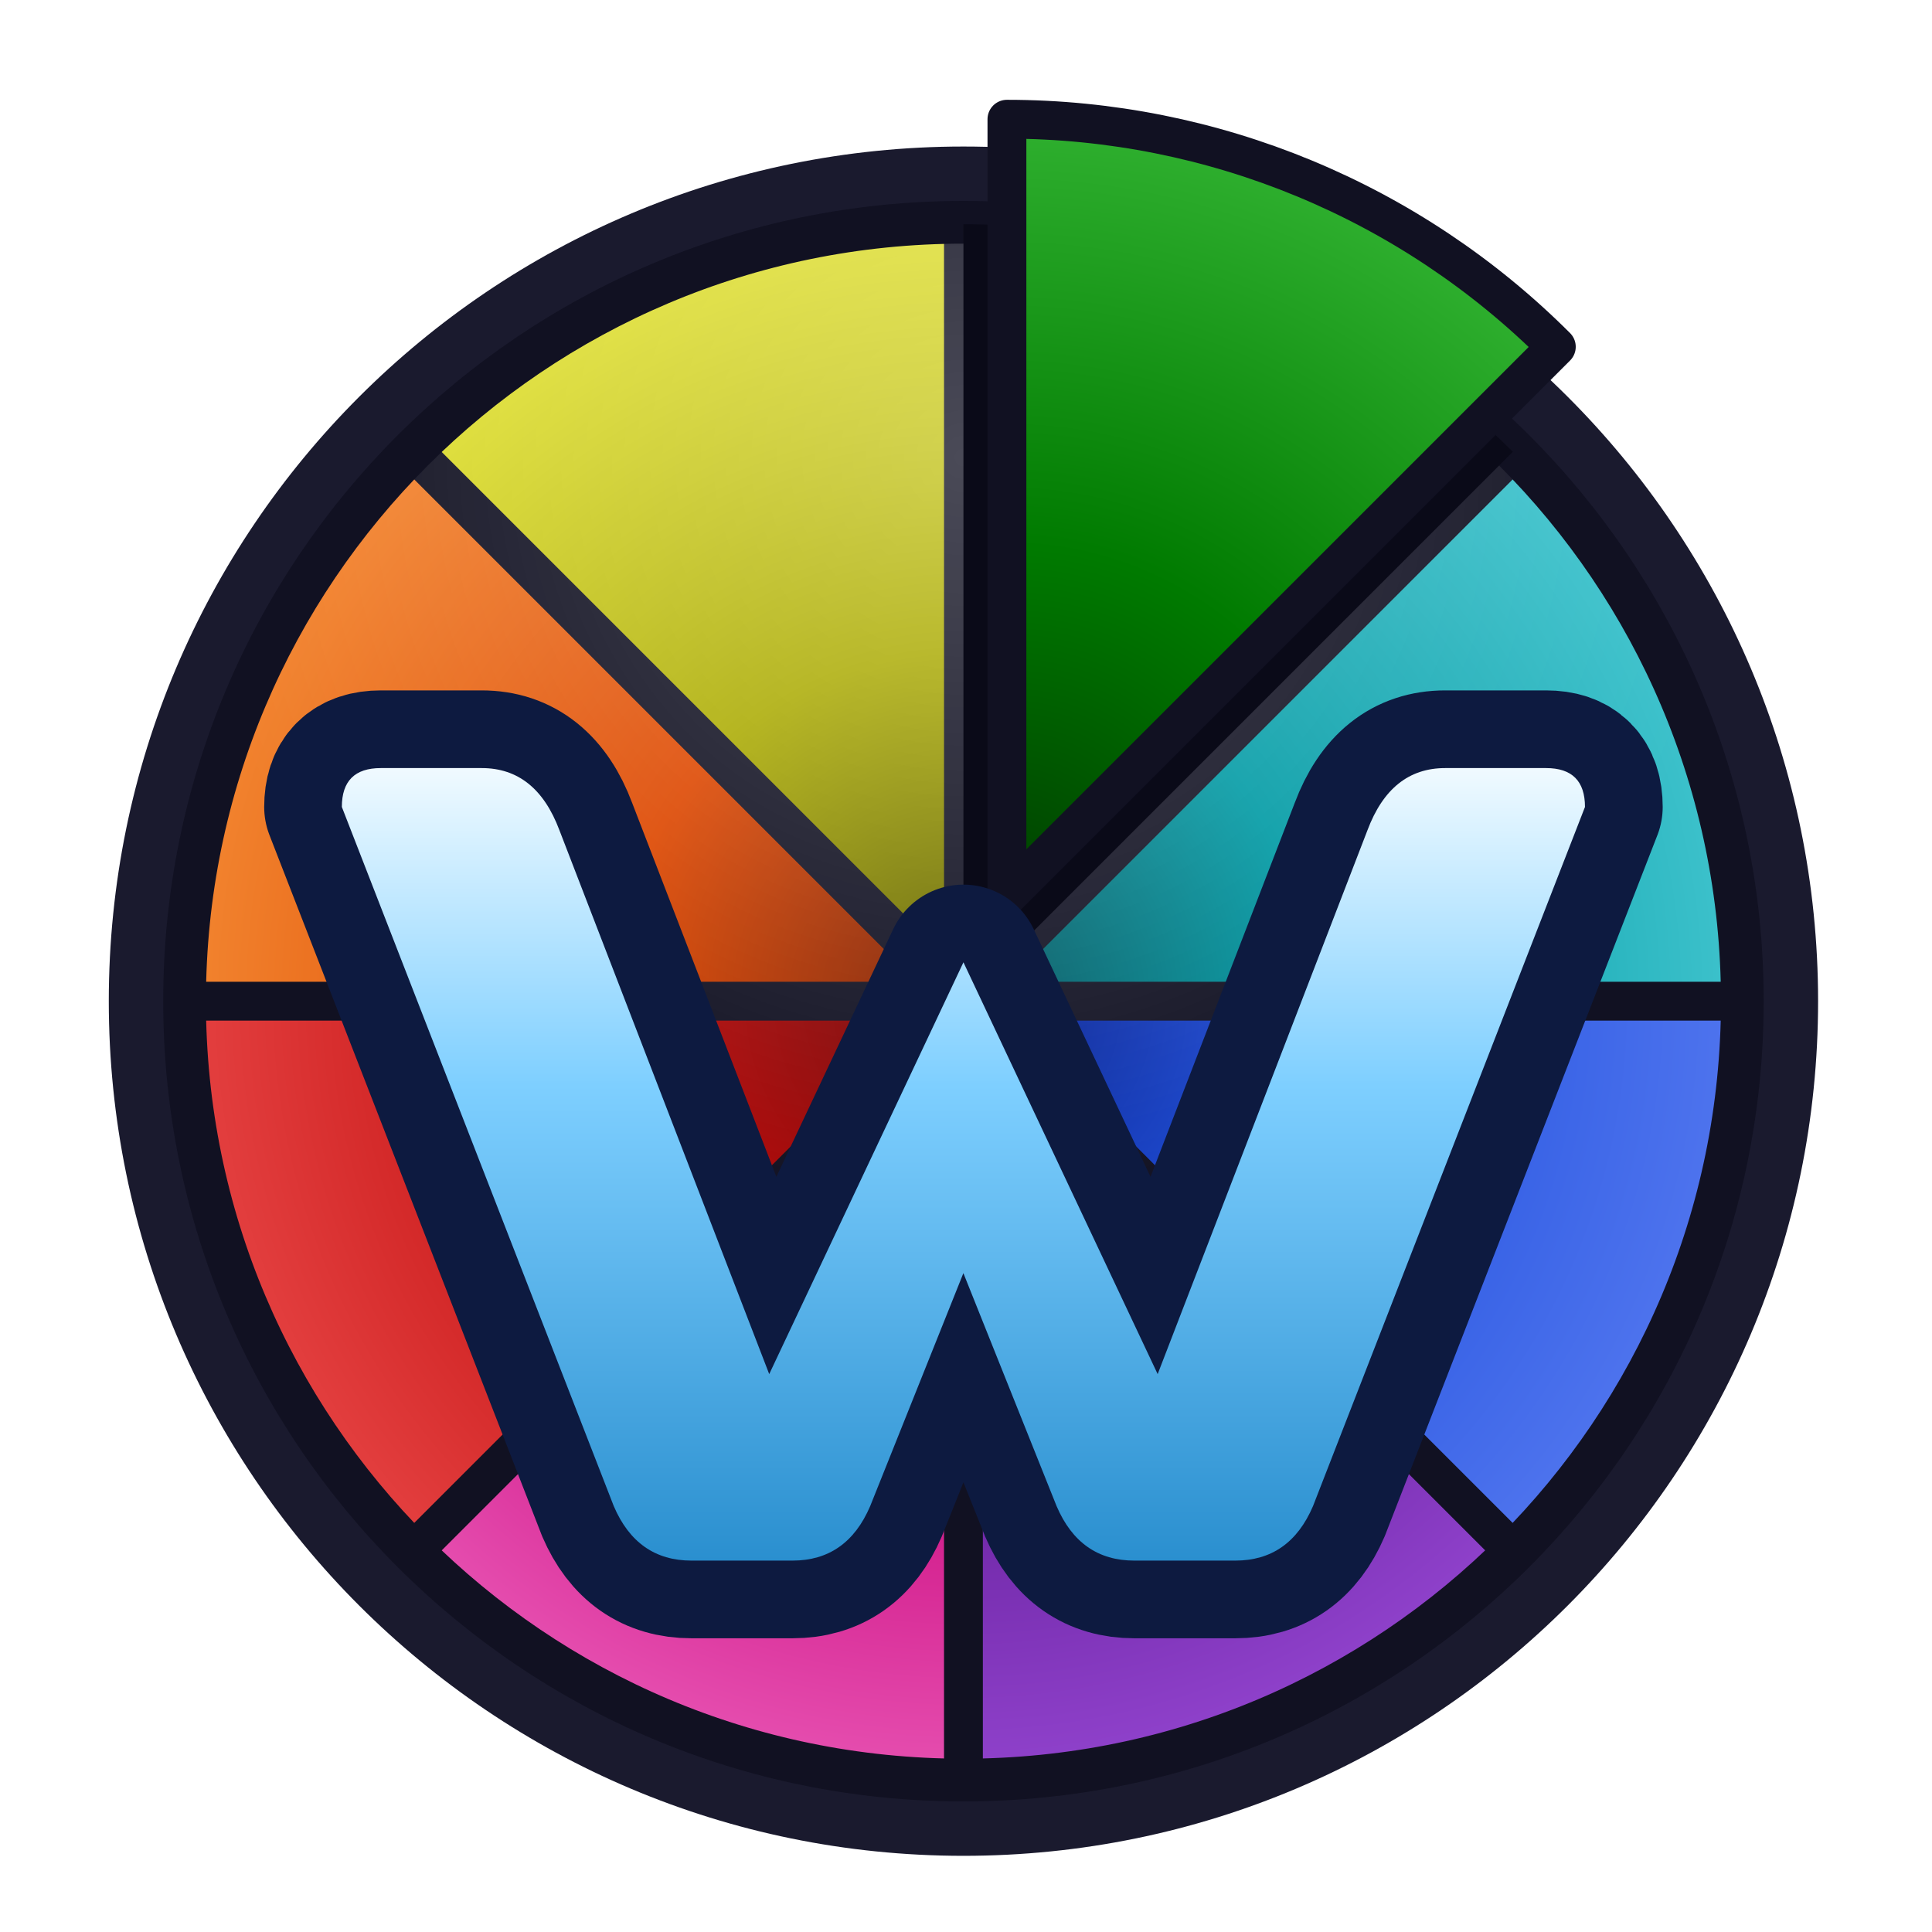
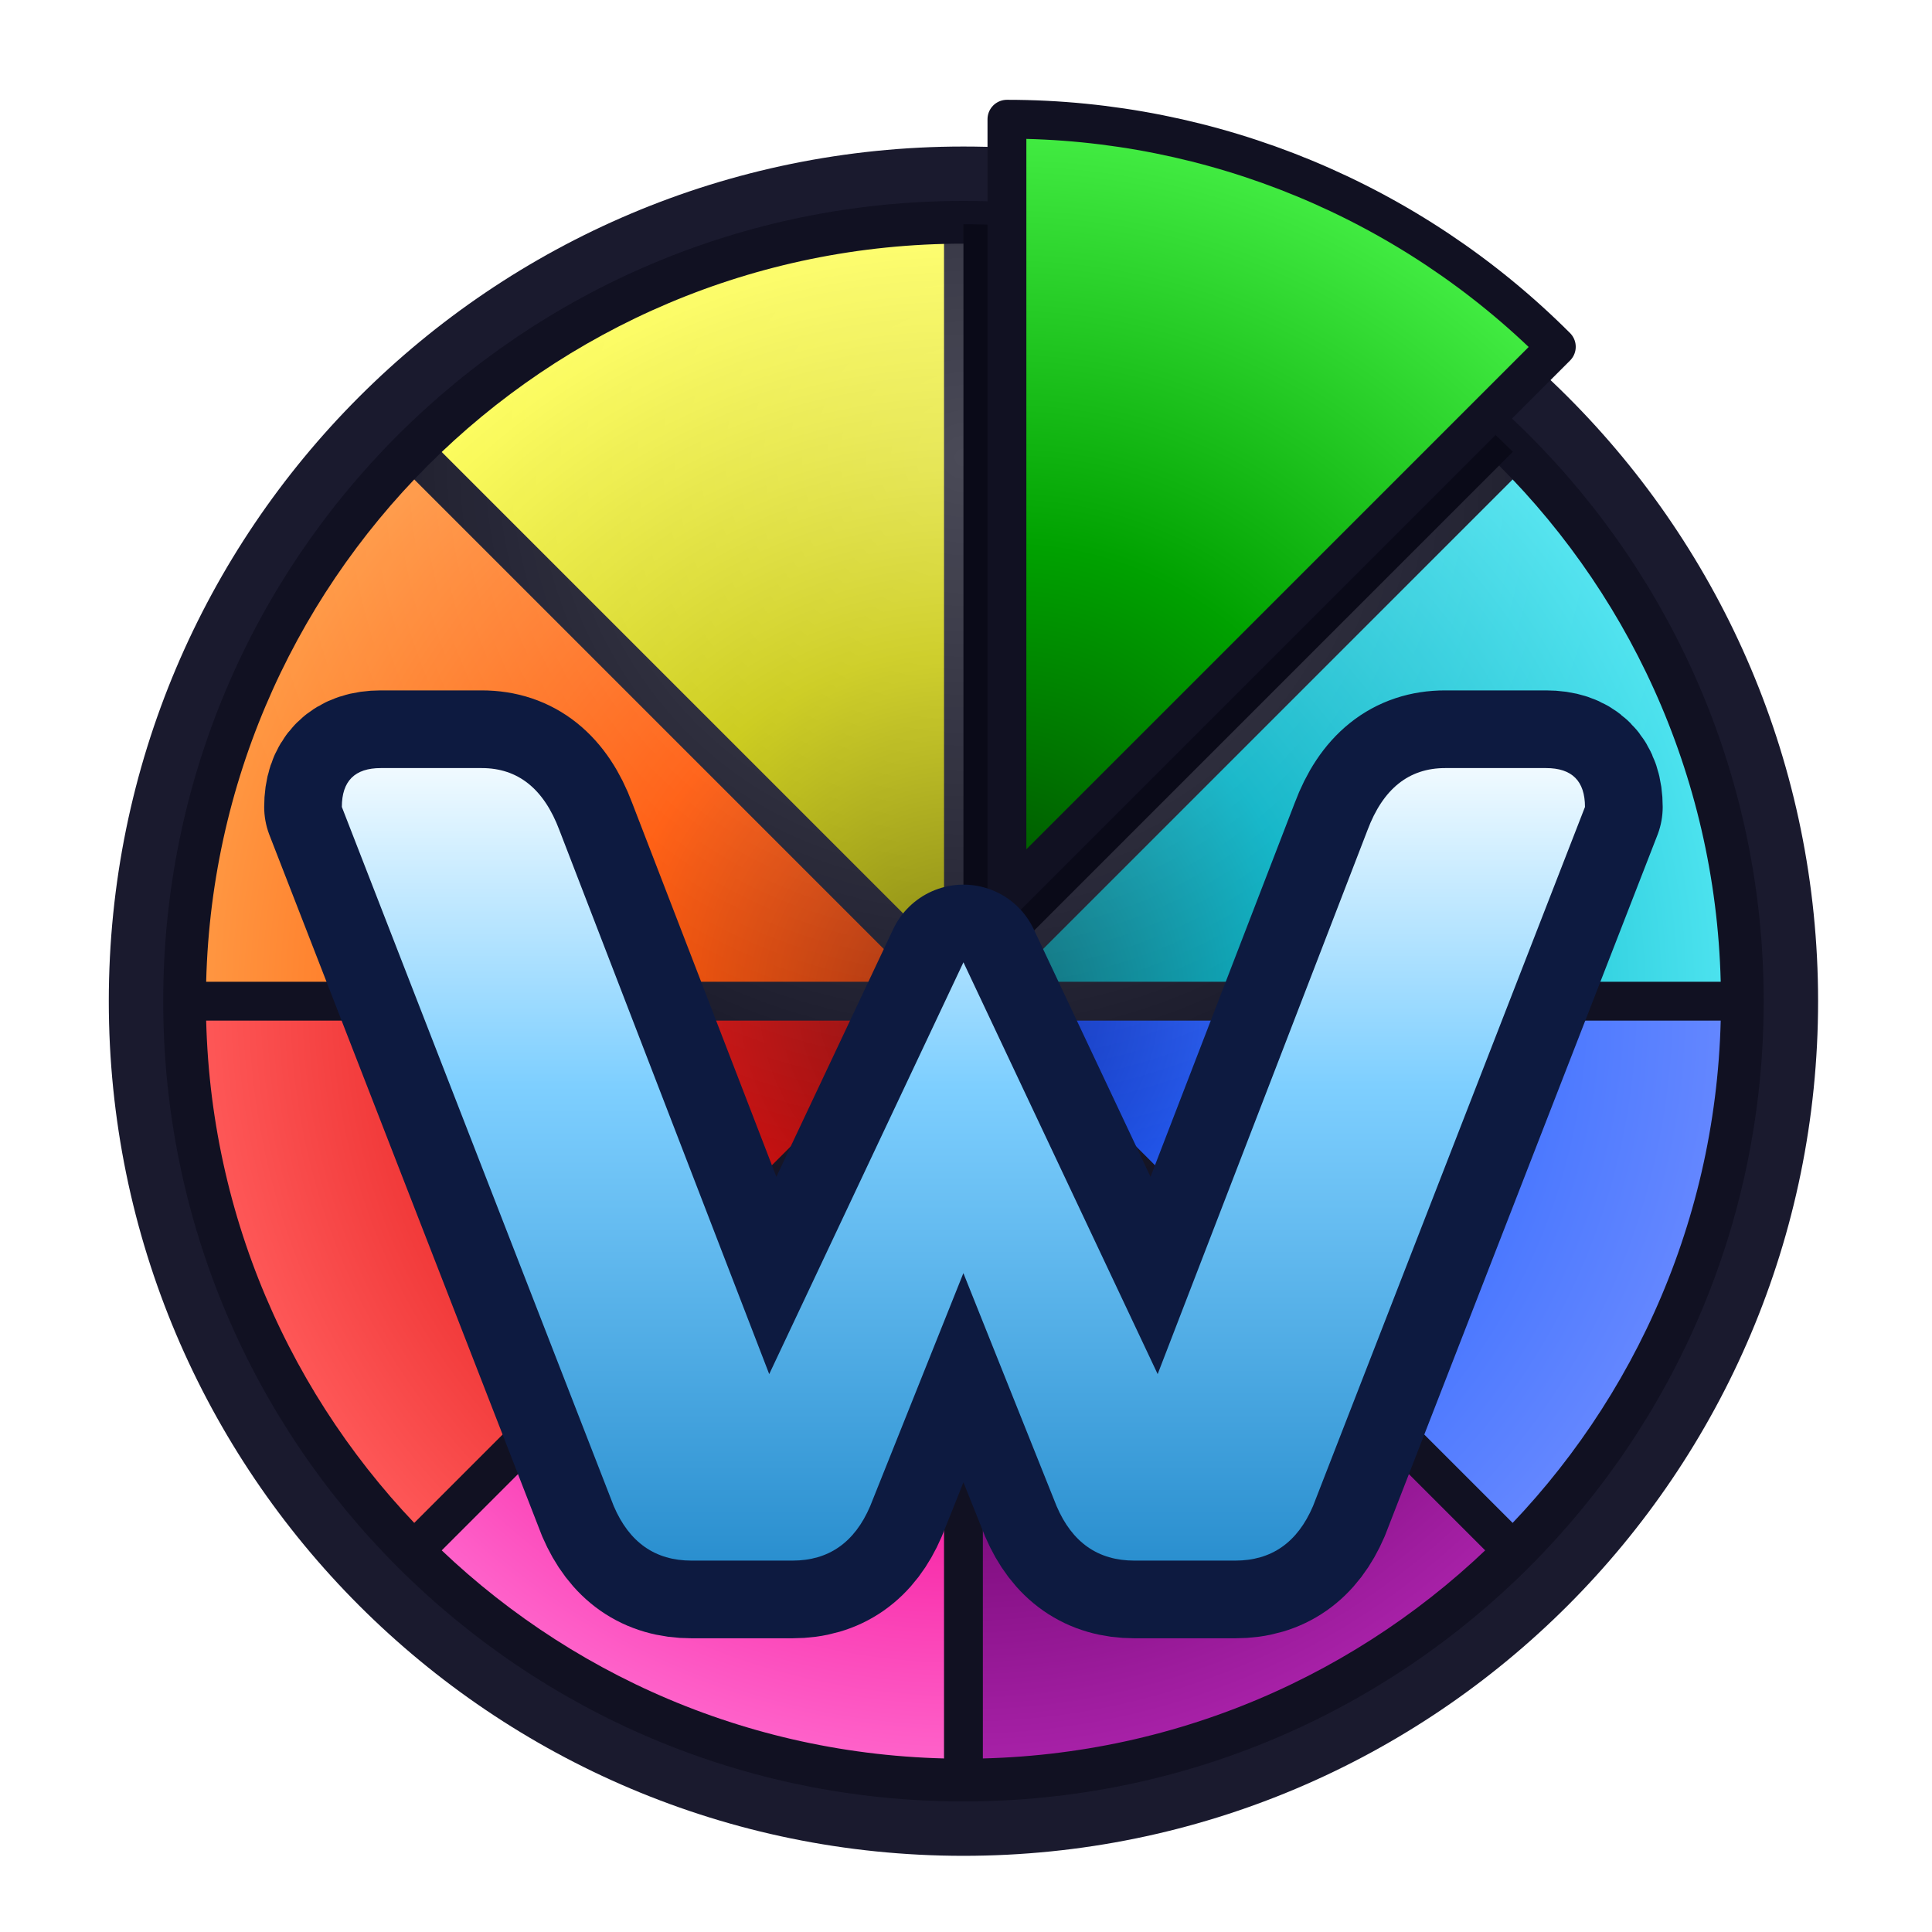
<svg xmlns="http://www.w3.org/2000/svg" xmlns:xlink="http://www.w3.org/1999/xlink" viewBox="-5 -6 34 34" width="512" height="512">
  <defs>
    <radialGradient id="wt-ring" cx="12.374" cy="9.349" r="17.922" gradientTransform="scale(0.9697815,1.03116)" fx="12.374" fy="9.349" gradientUnits="userSpaceOnUse">
      <stop offset="75%" stop-color="#1a1a2e" />
      <stop offset="100%" stop-color="#0a0a18" />
    </radialGradient>
    <radialGradient id="wt-glosstop" cx="50%" cy="16%" r="48%">
      <stop offset="0%" stop-color="#ffffff" stop-opacity="0.24" />
      <stop offset="100%" stop-color="#ffffff" stop-opacity="0" />
    </radialGradient>
    <radialGradient id="wt-gloss1" xlink:href="#wt-glosstop" cx="12" cy="5" r="10" gradientTransform="matrix(1.367305,0,0,1.367305,-4.452678,-4.788615)" gradientUnits="userSpaceOnUse" />
    <linearGradient id="wt-w" x1="9.581" y1="11.272" x2="9.581" y2="24.047" gradientTransform="matrix(1.712479,0,0,1.091706,-4.452678,-4.788615)" gradientUnits="userSpaceOnUse">
      <stop offset="0%" stop-color="#f0faff" />
      <stop offset="40%" stop-color="#7ecfff" />
      <stop offset="100%" stop-color="#2a8fcf" />
    </linearGradient>
    <radialGradient id="wt-green" cx="12" cy="12" r="10" gradientUnits="userSpaceOnUse">
-       <stop offset="0%" stop-color="#004000" />
-       <stop offset="45%" stop-color="#007a00" />
-       <stop offset="100%" stop-color="#2fb02f" />
+       <stop offset="0%" stop-color="#005500" />
+       <stop offset="45%" stop-color="#00A100" />
+       <stop offset="100%" stop-color="#44ee44" />
    </radialGradient>
    <radialGradient id="wt-cyan" cx="12" cy="12" r="10" gradientUnits="userSpaceOnUse">
-       <stop offset="0%" stop-color="#00505a" />
-       <stop offset="45%" stop-color="#009aa4" />
-       <stop offset="100%" stop-color="#3ec2cc" />
+       <stop offset="0%" stop-color="#005a66" />
+       <stop offset="45%" stop-color="#00b0c4" />
+       <stop offset="100%" stop-color="#4fe4f0" />
    </radialGradient>
    <radialGradient id="wt-blue" cx="12" cy="12" r="10" gradientUnits="userSpaceOnUse">
-       <stop offset="0%" stop-color="#001a88" />
-       <stop offset="45%" stop-color="#2050dd" />
-       <stop offset="100%" stop-color="#4f74ee" />
+       <stop offset="0%" stop-color="#0022aa" />
+       <stop offset="45%" stop-color="#2A65FF" />
+       <stop offset="100%" stop-color="#6688ff" />
    </radialGradient>
    <radialGradient id="wt-purple" cx="12" cy="12" r="10" gradientUnits="userSpaceOnUse">
-       <stop offset="0%" stop-color="#2c0840" />
-       <stop offset="45%" stop-color="#5f1a94" />
-       <stop offset="100%" stop-color="#9042cc" />
+       <stop offset="0%" stop-color="#300030" />
+       <stop offset="45%" stop-color="#620062" />
+       <stop offset="100%" stop-color="#aa22aa" />
    </radialGradient>
    <radialGradient id="wt-pink" cx="12" cy="12" r="10" gradientUnits="userSpaceOnUse">
-       <stop offset="0%" stop-color="#6e0040" />
-       <stop offset="45%" stop-color="#c60077" />
-       <stop offset="100%" stop-color="#e64fb0" />
+       <stop offset="0%" stop-color="#880050" />
+       <stop offset="45%" stop-color="#F2008F" />
+       <stop offset="100%" stop-color="#ff66cc" />
    </radialGradient>
    <radialGradient id="wt-red" cx="12" cy="12" r="10" gradientUnits="userSpaceOnUse">
-       <stop offset="0%" stop-color="#6e0000" />
-       <stop offset="45%" stop-color="#bf0c0c" />
-       <stop offset="100%" stop-color="#e44040" />
+       <stop offset="0%" stop-color="#7a0000" />
+       <stop offset="45%" stop-color="#e01212" />
+       <stop offset="100%" stop-color="#ff5a5a" />
    </radialGradient>
    <radialGradient id="wt-orange" cx="12" cy="12" r="10" gradientUnits="userSpaceOnUse">
-       <stop offset="0%" stop-color="#7a1c00" />
-       <stop offset="45%" stop-color="#dd4700" />
-       <stop offset="100%" stop-color="#f2842f" />
+       <stop offset="0%" stop-color="#992200" />
+       <stop offset="45%" stop-color="#FF5200" />
+       <stop offset="100%" stop-color="#ff9944" />
    </radialGradient>
    <radialGradient id="wt-yellow" cx="12" cy="12" r="10" gradientUnits="userSpaceOnUse">
-       <stop offset="0%" stop-color="#606000" />
-       <stop offset="45%" stop-color="#aaaa00" />
-       <stop offset="100%" stop-color="#dede30" />
+       <stop offset="0%" stop-color="#777700" />
+       <stop offset="45%" stop-color="#C5C500" />
+       <stop offset="100%" stop-color="#ffff55" />
    </radialGradient>
    <clipPath id="wt-pie">
      <circle cx="12" cy="12" r="10" />
    </clipPath>
  </defs>
  <circle cx="12" cy="12" r="11" fill="url(#wt-ring)" transform="matrix(1.367305,0,0,1.367305,-4.452678,-4.788615)" />
  <circle cx="11.955" cy="11.619" r="14.083" fill="#111122" />
  <g clip-path="url(#wt-pie)" transform="matrix(1.367305,0,0,1.367305,-4.452678,-4.788615)">
    <path d="M12 12 L12 2 A10 10 0 0 1 19.071 4.929 Z" fill="url(#wt-green)" />
    <path d="M12 12 L19.071 4.929 A10 10 0 0 1 22 12 Z" fill="url(#wt-cyan)" />
    <path d="M12 12 L22 12 A10 10 0 0 1 19.071 19.071 Z" fill="url(#wt-blue)" />
    <path d="M12 12 L19.071 19.071 A10 10 0 0 1 12 22 Z" fill="url(#wt-purple)" />
    <path d="M12 12 L12 22 A10 10 0 0 1 4.929 19.071 Z" fill="url(#wt-pink)" />
    <path d="M12 12 L4.929 19.071 A10 10 0 0 1 2 12 Z" fill="url(#wt-red)" />
    <path d="M12 12 L2 12 A10 10 0 0 1 4.929 4.929 Z" fill="url(#wt-orange)" />
    <path d="M12 12 L4.929 4.929 A10 10 0 0 1 12 2 Z" fill="url(#wt-yellow)" />
    <g stroke="#111122" stroke-width="0.5" stroke-linecap="square">
      <line x1="12" y1="12" x2="12" y2="2" />
      <line x1="12" y1="12" x2="19.071" y2="4.929" />
      <line x1="12" y1="12" x2="22" y2="12" />
      <line x1="12" y1="12" x2="19.071" y2="19.071" />
      <line x1="12" y1="12" x2="12" y2="22" />
      <line x1="12" y1="12" x2="4.929" y2="19.071" />
      <line x1="12" y1="12" x2="2" y2="12" />
      <line x1="12" y1="12" x2="4.929" y2="4.929" />
    </g>
  </g>
  <circle cx="11.955" cy="11.619" r="13.673" fill="url(#wt-gloss1)" />
  <circle cx="11.955" cy="11.619" r="13.673" fill="none" stroke="#111122" stroke-width="0.684" />
  <path d="M12 12 L12 2 A10 10 0 0 1 19.071 4.929 Z" fill="#0a0a18" transform="matrix(1.367305,0,0,1.367305,-4.452678,-4.788615)" />
  <g transform="matrix(1.367305,0,0,1.367305,-3.68731,-6.63638)">
    <path d="M12 12 L12 2 A10 10 0 0 1 19.071 4.929 Z" fill="url(#wt-green)" />
    <path d="M12 12 L12 2 A10 10 0 0 1 19.071 4.929 Z" fill="none" stroke="#111122" stroke-width="0.5" stroke-linejoin="round" />
  </g>
  <path d="M 4.5,9 Q 4,9 4,9.5 l 3.5,9 q 0.3,0.7 1,0.7 h 1.3 q 0.7,0 1,-0.7 l 1.2,-3 1.2,3 q 0.3,0.7 1,0.7 h 1.3 q 0.7,0 1,-0.7 L 20,9.5 Q 20,9 19.5,9 h -1.3 q -0.7,0 -1,0.8 l -2.7,7 L 12,11.5 9.5,16.8 6.8,9.8 Q 6.5,9 5.8,9 Z" fill="#0d1a40" stroke="#0d1a40" stroke-width="2" stroke-linejoin="round" stroke-linecap="round" transform="matrix(1.367305,0,0,1.367305,-4.452678,-4.788615)" />
  <path d="m 1.7,7.517 q -0.684,0 -0.684,0.684 l 4.786,12.306 q 0.41,0.957 1.367,0.957 h 1.777 q 0.957,0 1.367,-0.957 l 1.641,-4.102 1.641,4.102 q 0.41,0.957 1.367,0.957 h 1.777 q 0.957,0 1.367,-0.957 L 22.893,8.201 q 0,-0.684 -0.684,-0.684 h -1.777 q -0.957,0 -1.367,1.094 L 15.373,18.182 11.955,10.935 8.537,18.182 4.845,8.611 Q 4.435,7.517 3.478,7.517 Z" fill="url(#wt-w)" />
</svg>
